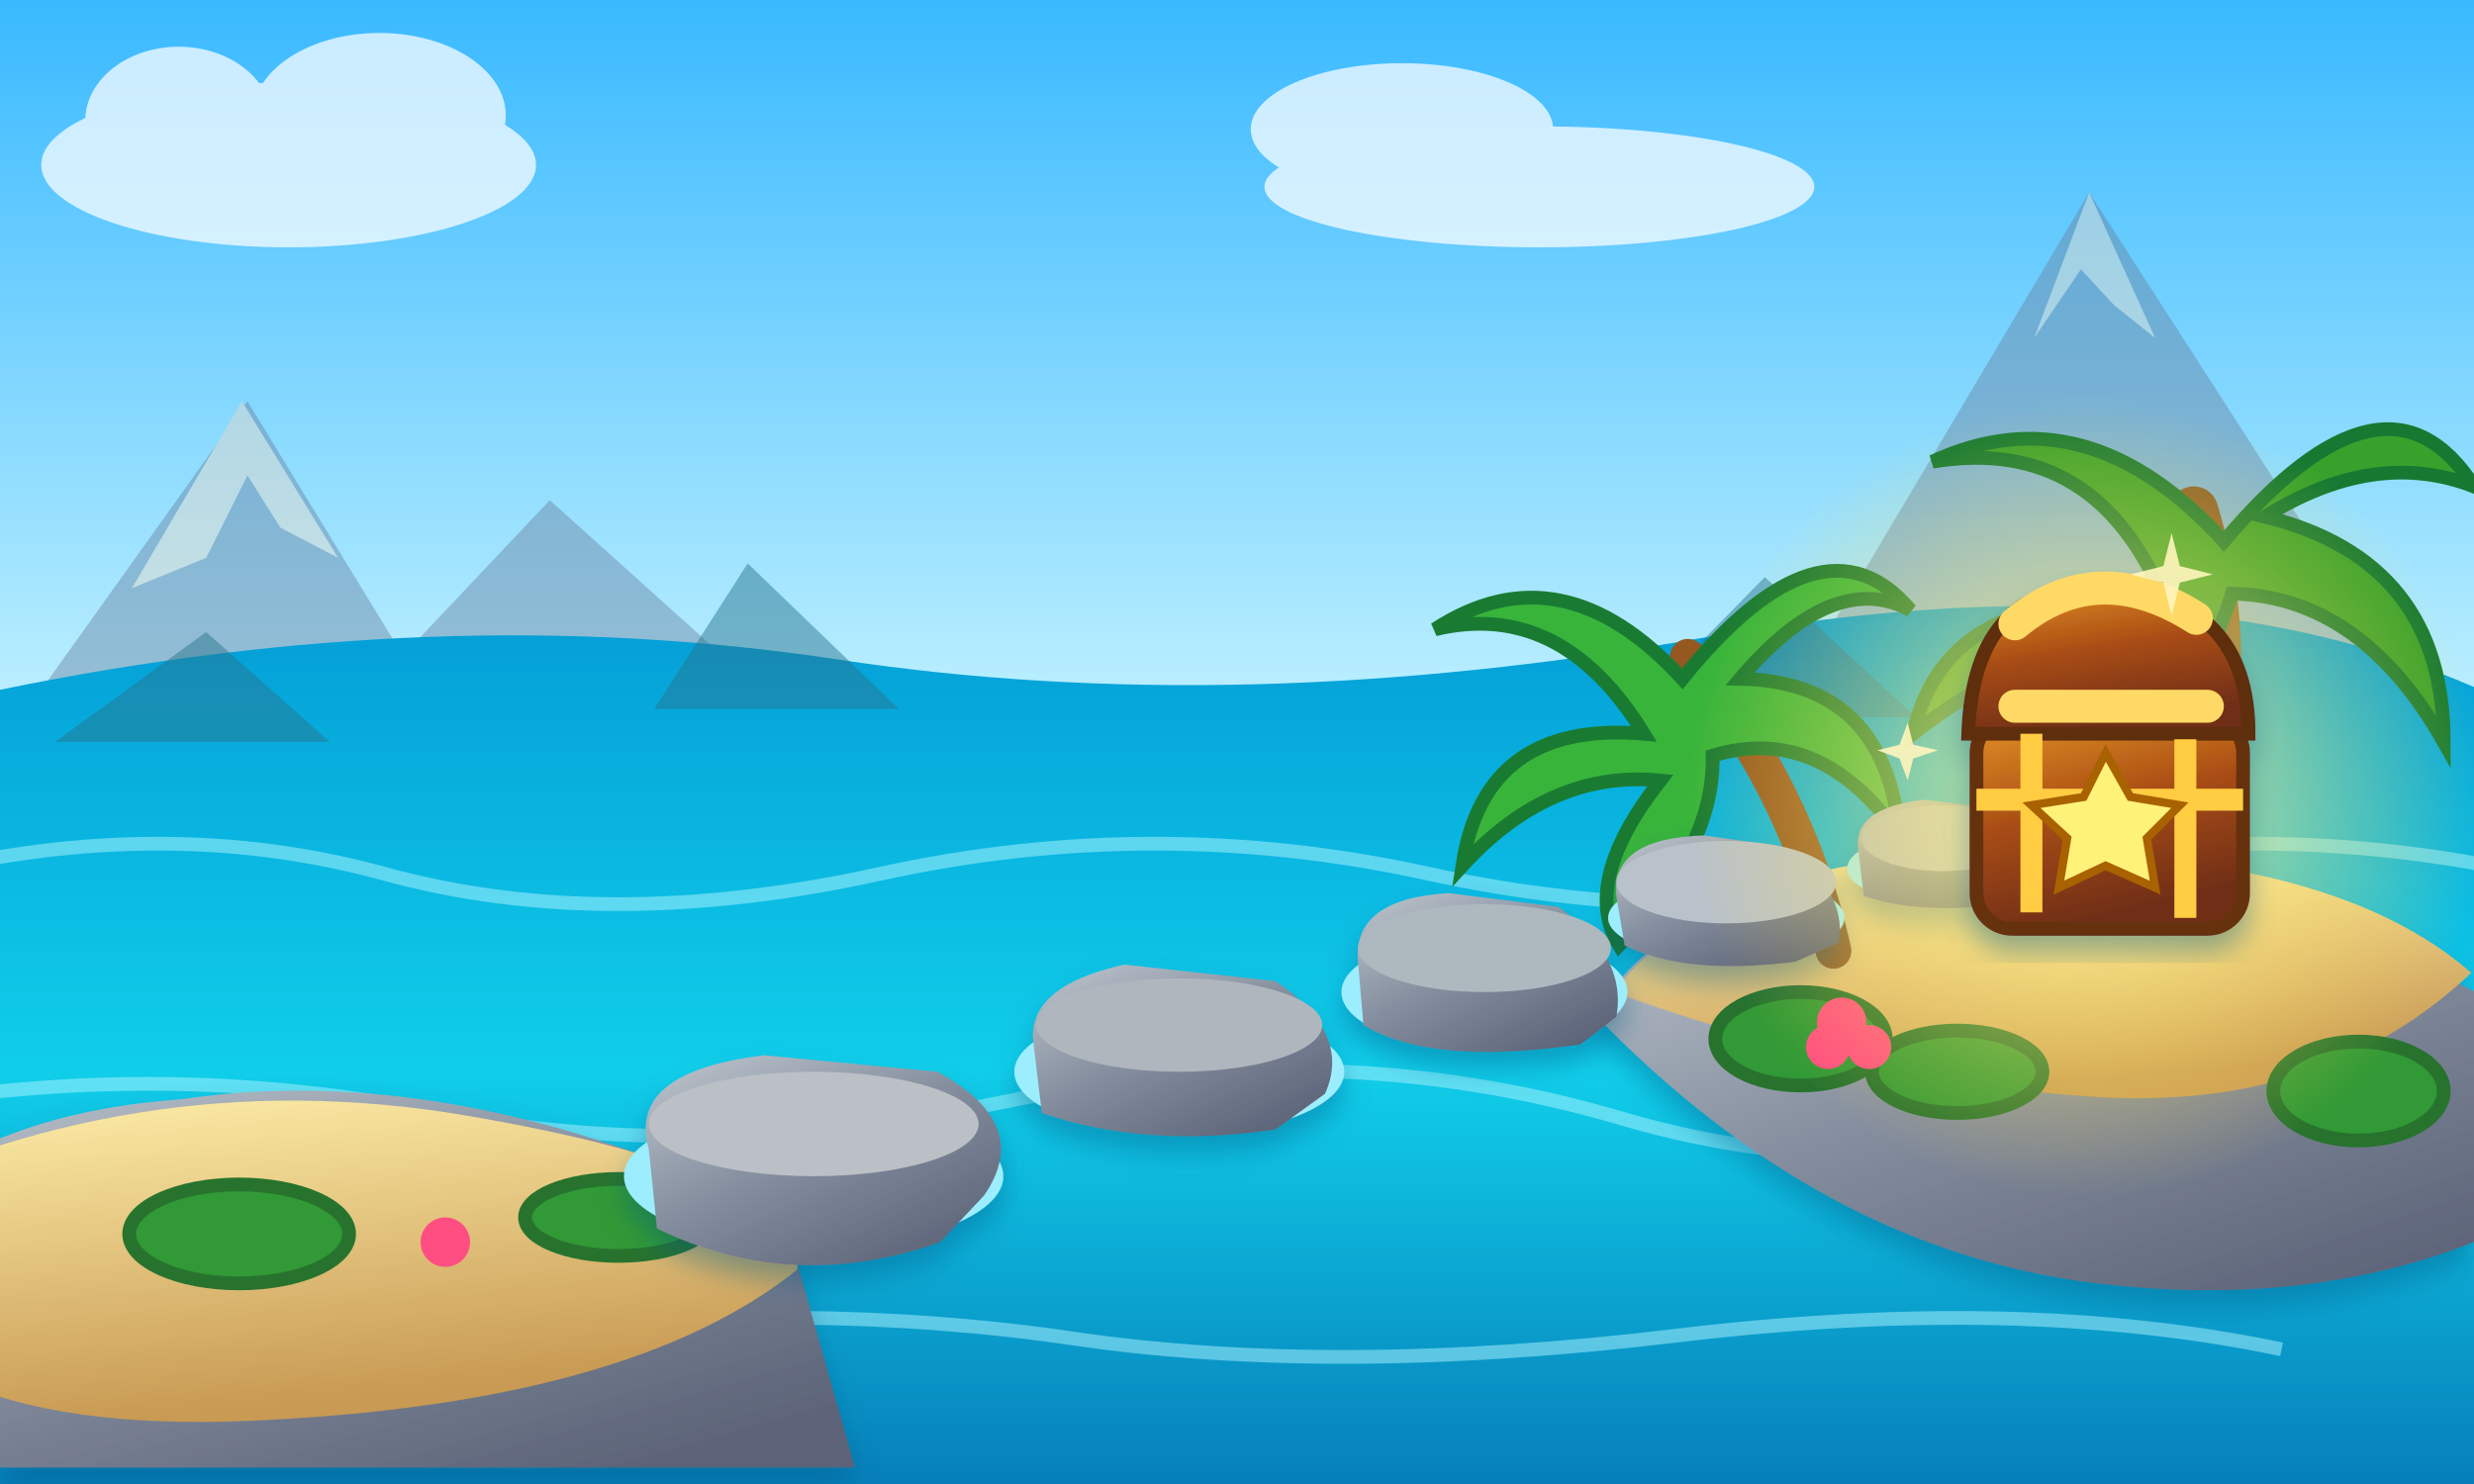
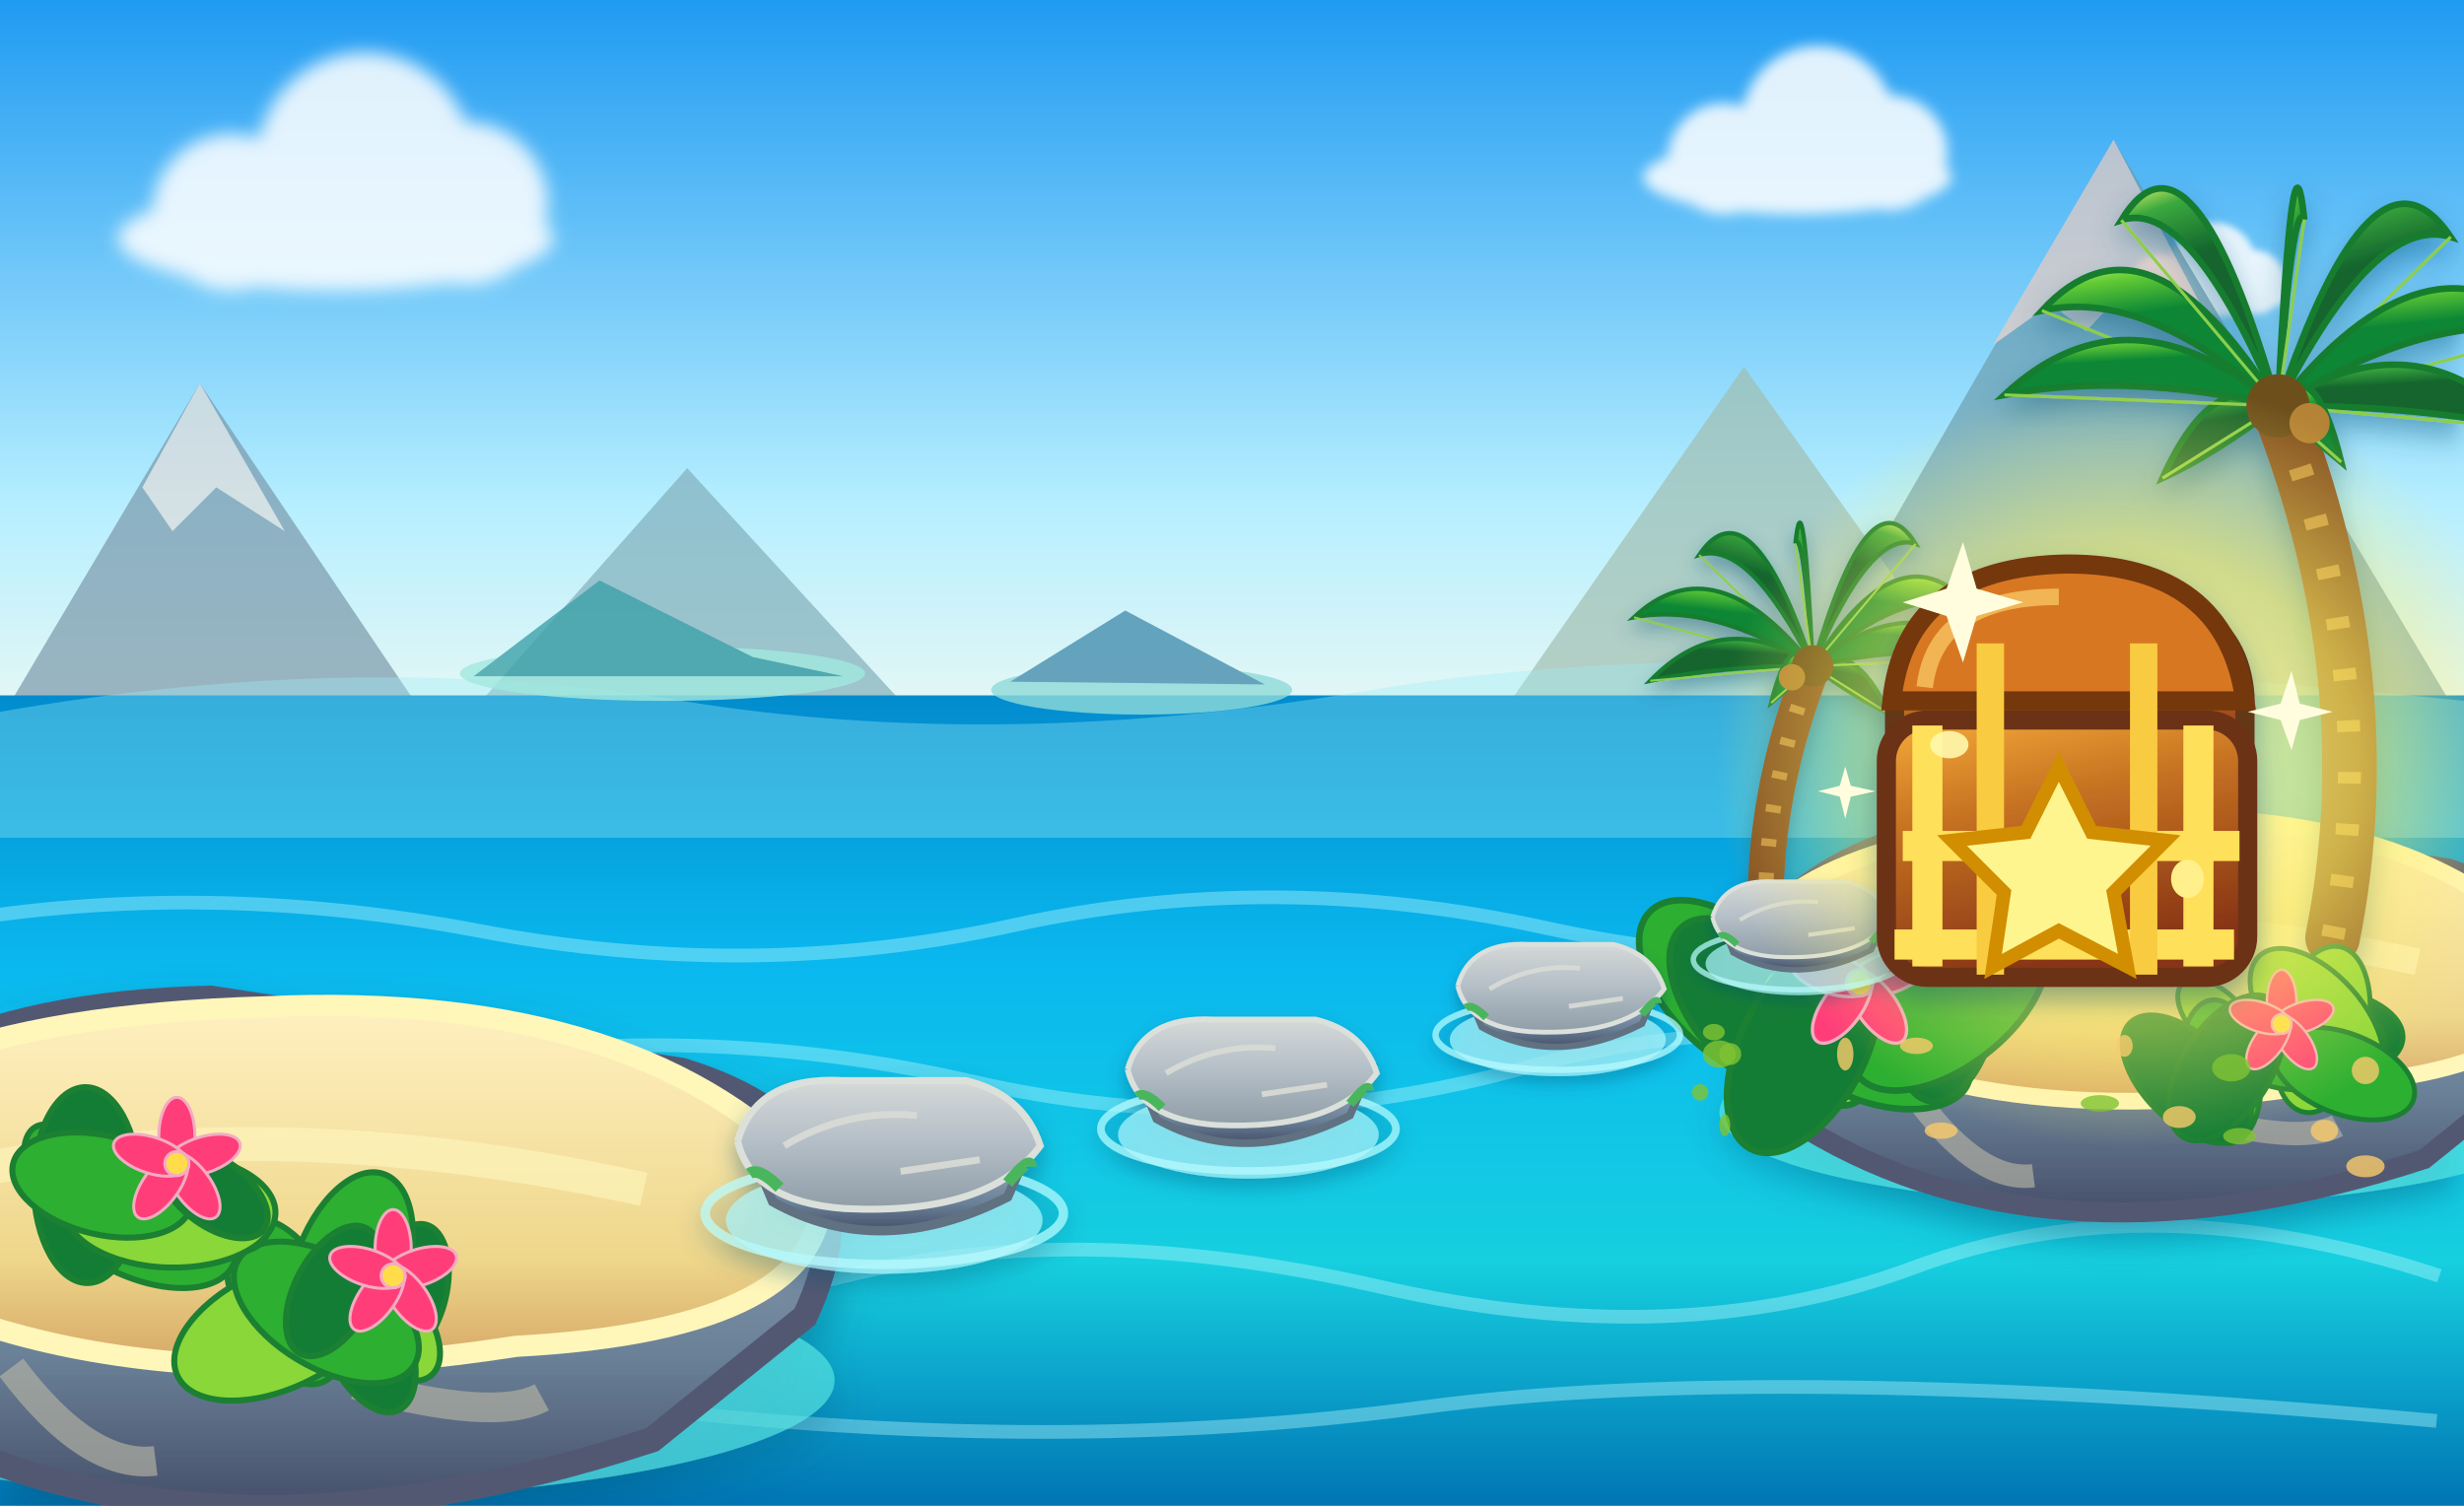
- <svg xmlns="http://www.w3.org/2000/svg" viewBox="0 0 900 540" preserveAspectRatio="xMidYMid slice">
+ <svg xmlns="http://www.w3.org/2000/svg" viewBox="0 0 900 550" preserveAspectRatio="xMidYMid slice">
  <defs>
-     <linearGradient id="sk" x2="0" y2="1">
-       <stop stop-color="#39b9ff" />
-       <stop offset="1" stop-color="#c8f4ff" />
-     </linearGradient>
-     <linearGradient id="sea" x2="0" y2="1">
-       <stop stop-color="#039dd6" />
-       <stop offset=".53" stop-color="#10ceea" />
-       <stop offset="1" stop-color="#067fb9" />
-     </linearGradient>
-     <linearGradient id="rock" x2=".8" y2="1">
-       <stop stop-color="#bfc7ce" />
-       <stop offset=".5" stop-color="#858f9f" />
-       <stop offset="1" stop-color="#5c6378" />
-     </linearGradient>
-     <linearGradient id="sand" x2=".3" y2="1">
-       <stop stop-color="#fff0ab" />
-       <stop offset="1" stop-color="#c89a53" />
+     <linearGradient id="sky" x2="0" y2="1">
+       <stop stop-color="#209bf2" />
+       <stop offset=".7" stop-color="#b7efff" />
+       <stop offset="1" stop-color="#e9f8f4" />
+     </linearGradient>
+     <linearGradient id="ocean" x2="0" y2="1">
+       <stop stop-color="#028cce" />
+       <stop offset=".34" stop-color="#0ab9ef" />
+       <stop offset=".7" stop-color="#16cfdf" />
+       <stop offset="1" stop-color="#0075b4" />
+     </linearGradient>
+     <linearGradient id="stone-side" x2="0" y2="1">
+       <stop stop-color="#adb8c5" />
+       <stop offset=".7" stop-color="#6a8198" />
+       <stop offset="1" stop-color="#464f69" />
+     </linearGradient>
+     <linearGradient id="stone-top" x2="0" y2="1">
+       <stop stop-color="#d5d9d8" />
+       <stop offset=".45" stop-color="#b6c0c8" />
+       <stop offset="1" stop-color="#8f9da7" />
+     </linearGradient>
+     <linearGradient id="beach" x2="0" y2="1">
+       <stop stop-color="#fff0c1" />
+       <stop offset=".7" stop-color="#eed78b" />
+       <stop offset="1" stop-color="#d6a766" />
+     </linearGradient>
+     <linearGradient id="palm1" x2=".1" y2=".4">
+       <stop stop-color="#b7ed62" />
+       <stop offset=".35" stop-color="#62cb36" />
+       <stop offset="1" stop-color="#0b8634" />
+     </linearGradient>
+     <linearGradient id="palm2" x2=".1" y2=".4">
+       <stop stop-color="#e5f56e" />
+       <stop offset=".35" stop-color="#3ba93e" />
+       <stop offset="1" stop-color="#13652d" />
    </linearGradient>
    <linearGradient id="wood" x2=".3" y2="1">
-       <stop stop-color="#e59428" />
-       <stop offset=".5" stop-color="#a94d13" />
-       <stop offset="1" stop-color="#6f2e15" />
-     </linearGradient>
-     <radialGradient id="shine">
-       <stop stop-color="#fff9a5" stop-opacity=".92" />
-       <stop offset="1" stop-color="#ffdb47" stop-opacity="0" />
+       <stop stop-color="#f6ab39" />
+       <stop offset=".4" stop-color="#c67222" />
+       <stop offset="1" stop-color="#873415" />
+     </linearGradient>
+     <radialGradient id="glow">
+       <stop stop-color="#fffdbf" stop-opacity=".95" />
+       <stop offset=".55" stop-color="#fff264" stop-opacity=".6" />
+       <stop offset="1" stop-color="#ffec65" stop-opacity="0" />
    </radialGradient>
-     <filter id="shadow">
-       <feDropShadow dx="0" dy="6" stdDeviation="5" flood-color="#075c86" flood-opacity=".4" />
+     <filter id="shadow" x="-40%" y="-60%" width="180%" height="220%">
+       <feDropShadow dx="0" dy="5" stdDeviation="5" flood-color="#004c73" flood-opacity=".42" />
+     </filter>
+     <filter id="soft">
+       <feGaussianBlur stdDeviation="3" />
    </filter>
  </defs>
-   <rect width="900" height="280" fill="url(#sk)" />
-   <g fill="#fff" opacity=".72">
-     <ellipse cx="105" cy="60" rx="90" ry="30" />
-     <ellipse cx="65" cy="44" rx="34" ry="27" />
-     <ellipse cx="138" cy="42" rx="46" ry="30" />
-     <ellipse cx="560" cy="68" rx="100" ry="22" />
-     <ellipse cx="510" cy="47" rx="55" ry="24" />
-   </g>
-   <g opacity=".45">
-     <path d="M0 272l90-126 77 126zm115 0l85-90 100 90zm525 0l120-202 130 202z" fill="#6882a2" />
-     <path d="M48 214l40-68 35 57-21-11-12-19-15 30zm692-91l20-53 24 53-15-12-12-13z" fill="#e9d6c6" />
-   </g>
-   <path d="M0 251Q160 218 305 240T620 232T900 250V540H0Z" fill="url(#sea)" />
-   <g stroke="#aff5ff" opacity=".5" stroke-width="5" fill="none">
-     <path d="M-30 318q90-22 170 0t180 0t200 0t200 0t200 0" />
-     <path d="M-30 401q95-15 190 4t210-5t220 7t230-7" />
-     <path d="M-30 487q95 10 210-2t210 2t220-1t220 5" />
-   </g>
-   <g opacity=".48" fill="#28738b">
-     <path d="M20 270l55-40 45 40zM238 258l34-53 55 53zM592 261l50-51 55 51z" />
-   </g>
-   <g filter="url(#shadow)">
-     <path d="M-68 476q35-69 134-76 101-15 219 42l26 92H-68z" fill="url(#rock)" />
-     <path d="M-65 444q112-59 235-38t120 56q-61 49-199 55t-156-73" fill="url(#sand)" />
-     <path d="M580 369q36-58 142-53t184 48l32 69q-75 46-175 34t-183-98" fill="url(#rock)" />
-     <path d="M587 361q39-52 151-51t161 44q-54 51-139 45t-173-38" fill="url(#sand)" />
-   </g>
-   <g id="palms">
-     <path d="M787 325q32-70 11-139" fill="none" stroke="#885d29" stroke-width="18" stroke-linecap="round" />
-     <path d="M809 197q-50-55-106-29 60-10 85 52-80-8-92 47 44-35 91-32-36 32-30 67 39-37 55-86 47 1 77 54 0-66-65-82 40-25 76-11-32-50-91 20z" fill="#38a12c" stroke="#157932" stroke-width="5" />
-     <path d="M667 346q-13-59-53-107" fill="none" stroke="#945820" stroke-width="13" stroke-linecap="round" />
-     <path d="M612 247q-44-48-90-18 46-11 76 38-58-5-66 48 32-35 72-31-29 37-15 60 35-36 34-69 39-12 68 29-5-56-58-57 34-40 62-25-32-38-83 25z" fill="#38b43b" stroke="#197b32" stroke-width="5" />
-   </g>
-   <g fill="#319935" stroke="#27732e" stroke-width="5">
-     <ellipse cx="655" cy="378" rx="31" ry="17" />
-     <ellipse cx="712" cy="390" rx="31" ry="15" />
-     <ellipse cx="858" cy="397" rx="31" ry="18" />
-     <ellipse cx="87" cy="449" rx="40" ry="18" />
-     <ellipse cx="225" cy="443" rx="34" ry="14" />
-   </g>
-   <g fill="#ff4f82">
-     <circle cx="670" cy="372" r="9" />
-     <circle cx="665" cy="381" r="8" />
-     <circle cx="680" cy="381" r="8" />
-     <circle cx="162" cy="452" r="9" />
-   </g>
-   <g id="stones" filter="url(#shadow)">
-     <g transform="translate(296 428)">
-       <ellipse rx="69" ry="26" fill="#9ceefe" />
-       <path d="M-60-10Q-68-38-18-44L45-38Q80-19 62 7L46 24Q-8 43-57 19Z" fill="url(#rock)" />
-       <ellipse cy="-19" rx="60" ry="19" fill="#bac0c5" />
-     </g>
-     <g transform="translate(429 390)">
-       <ellipse rx="60" ry="23" fill="#9ceefe" />
-       <path d="M-53-10Q-56-31-20-39L35-33Q63-14 53 8L35 21Q-12 28-50 15Z" fill="url(#rock)" />
-       <ellipse cy="-17" rx="52" ry="17" fill="#afb6bd" />
-     </g>
-     <g transform="translate(540 361)">
-       <ellipse rx="52" ry="21" fill="#9ceefe" />
-       <path d="M-46-11Q-48-34-13-36L27-31Q52-13 48 9L35 19Q-19 27-44 12Z" fill="url(#rock)" />
-       <ellipse cy="-16" rx="46" ry="16" fill="#aeb8bf" />
-     </g>
-     <g transform="translate(628 334)">
-       <ellipse rx="43" ry="15" fill="#9ceefe" />
-       <path d="M-40-8Q-42-29-8-30L20-26Q44-11 41 9L25 16Q-15 21-37 10Z" fill="url(#rock)" />
-       <ellipse cy="-13" rx="40" ry="15" fill="#b9c2cb" />
-     </g>
-     <g transform="translate(707 316)">
-       <ellipse rx="35" ry="13" fill="#9ceefe" />
-       <path d="M-31-7Q-33-22-7-25L18-22Q34-11 30 9L22 13Q-9 17-29 10Z" fill="url(#rock)" />
-       <ellipse cy="-11" rx="30" ry="12" fill="#b6bcc2" />
-     </g>
-   </g>
-   <circle cx="759" cy="290" r="145" fill="url(#shine)" />
-   <g id="chest" filter="url(#shadow)">
-     <rect x="719" y="261" width="97" height="77" rx="13" fill="url(#wood)" stroke="#65320c" stroke-width="5" />
-     <path d="M716 267q2-57 52-53t50 53Z" fill="url(#wood)" stroke="#5f2d0b" stroke-width="5" />
-     <path d="M733 227q30-25 66-2M733 257h70" fill="none" stroke="#ffd966" stroke-width="12" stroke-linecap="round" />
-     <path d="M739 267v65M795 269v65M719 291h97" stroke="#ffcc43" stroke-width="8" fill="none" />
-     <path d="M766 274l9 16 18 3-12 12 3 18-18-8-17 8 3-18-13-12 19-3Z" fill="#fff278" stroke="#a96202" stroke-width="3" />
-   </g>
-   <g opacity=".9" fill="#fff5bc">
-     <path d="M790 194l3 12 12 3-12 3-3 12-3-12-12-3 12-3zM694 263l2 8 9 2-9 3-2 8-3-8-8-3 8-2z" />
-   </g>
+   <rect width="900" height="266" fill="url(#sky)" />
+   <g opacity=".85" transform="translate(112 69) scale(1.06)" fill="#fff" filter="url(#soft)">
+     <ellipse cx="10" cy="17" rx="75" ry="18" />
+     <circle cx="-26" cy="8" r="27" />
+     <circle cx="20" cy="-10" r="37" />
+     <circle cx="55" cy="5" r="28" />
+   </g>
+   <g opacity=".85" transform="translate(649 52) scale(0.75)" fill="#fff" filter="url(#soft)">
+     <ellipse cx="10" cy="17" rx="75" ry="18" />
+     <circle cx="-26" cy="8" r="27" />
+     <circle cx="20" cy="-10" r="37" />
+     <circle cx="55" cy="5" r="28" />
+   </g>
+   <g opacity=".85" transform="translate(800 101) scale(0.42)" fill="#fff" filter="url(#soft)">
+     <ellipse cx="10" cy="17" rx="75" ry="18" />
+     <circle cx="-26" cy="8" r="27" />
+     <circle cx="20" cy="-10" r="37" />
+     <circle cx="55" cy="5" r="28" />
+   </g>
+   <g opacity=".68">
+     <path d="M0 263L73 140L154 260Z" fill="#7896a9" />
+     <path d="M52 178l21-38 31 54-25-16-16 16z" fill="#e2dbd8" />
+     <path d="M167 266l84-95 88 96" fill="#80adb9" />
+     <path d="M649 264l123-213 128 214" fill="#6b9dad" />
+     <path d="M728 126l44-75 39 74-36-18-13 14-13-10Z" fill="#edccbf" />
+     <path d="M549 260l88-126 90 126" fill="#a0bdaf" />
+   </g>
+   <rect x="0" y="254" width="900" height="296" fill="url(#ocean)" />
+   <path d="M0 260Q132 237 249 256T501 252T900 256V306H0Z" fill="#9ceff5" opacity=".35" />
+   <g fill="none" stroke="#c0fcff" stroke-opacity=".38" stroke-width="5">
+     <path d="M-20 337q95-16 195 3t195-2t195 1t195-1t185 7" />
+     <path d="M-30 389q75 17 180 0t205 6t202-5t215 5" />
+     <path d="M-30 467q85-20 169 0t170-1t195 4t195-7t192 3" />
+     <path d="M-20 516q126-15 270 0t270-2t370 5" />
+   </g>
+   <g opacity=".8">
+     <ellipse cx="242" cy="246" rx="74" ry="10" fill="#a1e9df" />
+     <path d="M173 247l46-35 56 28 33 7" fill="#3da1a9" />
+     <ellipse cx="417" cy="252" rx="55" ry="9" fill="#8edbda" />
+     <path d="M369 249l42-26 51 27" fill="#478eaf" />
+   </g>
+   <g transform="translate(108 453) scale(1.55)" filter="url(#shadow)">
+     <ellipse cy="33" rx="127" ry="28" fill="#57e5e3" opacity=".65" />
+     <path d="M-124 -4Q-106-55-20-57L91-40Q140-25 120 18L84 47Q-26 83-101 38Z" fill="url(#stone-side)" stroke="#525872" stroke-width="6" />
+     <path d="M-125-8Q-110-52-7-55Q83-59 124-13Q126 21 52 25Q-64 43-125-8" fill="url(#beach)" stroke="#fff6ba" stroke-width="5" />
+     <path d="M-114-6Q-27-36 82-12" fill="none" stroke="#fff6be" stroke-width="8" opacity=".6" />
+     <path d="M-67 30q18 24 34 22M14 34q33 9 44 3" stroke="#b5b3a4" stroke-width="7" opacity=".65" fill="none" />
+   </g>
+   <g transform="translate(783 366) scale(1.22)" filter="url(#shadow)">
+     <ellipse cy="33" rx="127" ry="28" fill="#57e5e3" opacity=".65" />
+     <path d="M-124 -4Q-106-55-20-57L91-40Q140-25 120 18L84 47Q-26 83-101 38Z" fill="url(#stone-side)" stroke="#525872" stroke-width="6" />
+     <path d="M-125-8Q-110-52-7-55Q83-59 124-13Q126 21 52 25Q-64 43-125-8" fill="url(#beach)" stroke="#fff6ba" stroke-width="5" />
+     <path d="M-114-6Q-27-36 82-12" fill="none" stroke="#fff6be" stroke-width="8" opacity=".6" />
+     <path d="M-67 30q18 24 34 22M14 34q33 9 44 3" stroke="#b5b3a4" stroke-width="7" opacity=".65" fill="none" />
+   </g>
+   <g transform="translate(852 332) scale(1.05 1.05)" filter="url(#shadow)">
+     <path d="M0 10Q18 -80 -19 -175" stroke="#855121" stroke-width="19" fill="none" stroke-linecap="round" />
+     <path d="M0 10Q18 -80 -19 -175" stroke="#dfab50" stroke-width="8" fill="none" opacity=".7" stroke-dasharray="4 14" />
+     <g transform="translate(-19 -175)">
+       <path d="M0 0Q-45.157 -73.129 -82.104 -33.129Q-45.978 -41.129 0 0" fill="url(#palm1)" stroke="#167d2f" stroke-width="2.3" />
+       <path d="M0 0L-82.104 -33.129" stroke="#8cce4b" stroke-width="1.1" fill="none" />
+       <path d="M0 0Q-29.969 -104.596 -54.49 -64.596Q-30.514 -72.596 0 0" fill="url(#palm2)" stroke="#167d2f" stroke-width="2.3" />
+       <path d="M0 0L-54.49 -64.596" stroke="#8cce4b" stroke-width="1.1" fill="none" />
+       <path d="M0 0Q5.033 -104.836 9.151 -64.836Q5.125 -72.836 0 0" fill="url(#palm1)" stroke="#167d2f" stroke-width="2.3" />
+       <path d="M0 0L9.151 -64.836" stroke="#8cce4b" stroke-width="1.1" fill="none" />
+       <path d="M0 0Q33.057 -98.77 60.104 -58.77Q33.658 -66.77 0 0" fill="url(#palm2)" stroke="#167d2f" stroke-width="2.3" />
+       <path d="M0 0L60.104 -58.77" stroke="#8cce4b" stroke-width="1.1" fill="none" />
+       <path d="M0 0Q52.051 -65.748 94.638 -25.748Q52.998 -33.748 0 0" fill="url(#palm1)" stroke="#167d2f" stroke-width="2.3" />
+       <path d="M0 0L94.638 -25.748" stroke="#8cce4b" stroke-width="1.1" fill="none" />
+       <path d="M0 0Q47.306 -32.174 86.011 7.826Q48.166 -0.174 0 0" fill="url(#palm2)" stroke="#167d2f" stroke-width="2.3" />
+       <path d="M0 0L86.011 7.826" stroke="#8cce4b" stroke-width="1.1" fill="none" />
+       <path d="M0 0Q12.1 -20.465 22 19.535Q12.32 11.535 0 0" fill="url(#palm1)" stroke="#167d2f" stroke-width="2.3" />
+       <path d="M0 0L22 19.535" stroke="#8cce4b" stroke-width="1.1" fill="none" />
+       <path d="M0 0Q-22.082 -14.872 -40.149 25.128Q-22.483 17.128 0 0" fill="url(#palm2)" stroke="#167d2f" stroke-width="2.3" />
+       <path d="M0 0L-40.149 25.128" stroke="#8cce4b" stroke-width="1.1" fill="none" />
+       <path d="M0 0Q-52.339 -43.827 -95.162 -3.827Q-53.291 -11.827 0 0" fill="url(#palm1)" stroke="#167d2f" stroke-width="2.3" />
+       <path d="M0 0L-95.162 -3.827" stroke="#8cce4b" stroke-width="1.1" fill="none" />
+       <circle r="11" fill="#6d501d" />
+       <circle cx="11" cy="6" r="7" fill="#b48335" />
+     </g>
+   </g>
+   <g transform="translate(649 364) scale(-0.69 0.69)" filter="url(#shadow)">
+     <path d="M0 10Q18 -80 -19 -175" stroke="#855121" stroke-width="19" fill="none" stroke-linecap="round" />
+     <path d="M0 10Q18 -80 -19 -175" stroke="#dfab50" stroke-width="8" fill="none" opacity=".7" stroke-dasharray="4 14" />
+     <g transform="translate(-19 -175)">
+       <path d="M0 0Q-45.157 -73.129 -82.104 -33.129Q-45.978 -41.129 0 0" fill="url(#palm1)" stroke="#167d2f" stroke-width="2.3" />
+       <path d="M0 0L-82.104 -33.129" stroke="#8cce4b" stroke-width="1.1" fill="none" />
+       <path d="M0 0Q-29.969 -104.596 -54.49 -64.596Q-30.514 -72.596 0 0" fill="url(#palm2)" stroke="#167d2f" stroke-width="2.3" />
+       <path d="M0 0L-54.49 -64.596" stroke="#8cce4b" stroke-width="1.1" fill="none" />
+       <path d="M0 0Q5.033 -104.836 9.151 -64.836Q5.125 -72.836 0 0" fill="url(#palm1)" stroke="#167d2f" stroke-width="2.3" />
+       <path d="M0 0L9.151 -64.836" stroke="#8cce4b" stroke-width="1.1" fill="none" />
+       <path d="M0 0Q33.057 -98.77 60.104 -58.77Q33.658 -66.77 0 0" fill="url(#palm2)" stroke="#167d2f" stroke-width="2.3" />
+       <path d="M0 0L60.104 -58.77" stroke="#8cce4b" stroke-width="1.1" fill="none" />
+       <path d="M0 0Q52.051 -65.748 94.638 -25.748Q52.998 -33.748 0 0" fill="url(#palm1)" stroke="#167d2f" stroke-width="2.3" />
+       <path d="M0 0L94.638 -25.748" stroke="#8cce4b" stroke-width="1.1" fill="none" />
+       <path d="M0 0Q47.306 -32.174 86.011 7.826Q48.166 -0.174 0 0" fill="url(#palm2)" stroke="#167d2f" stroke-width="2.3" />
+       <path d="M0 0L86.011 7.826" stroke="#8cce4b" stroke-width="1.1" fill="none" />
+       <path d="M0 0Q12.1 -20.465 22 19.535Q12.32 11.535 0 0" fill="url(#palm1)" stroke="#167d2f" stroke-width="2.3" />
+       <path d="M0 0L22 19.535" stroke="#8cce4b" stroke-width="1.1" fill="none" />
+       <path d="M0 0Q-22.082 -14.872 -40.149 25.128Q-22.483 17.128 0 0" fill="url(#palm2)" stroke="#167d2f" stroke-width="2.3" />
+       <path d="M0 0L-40.149 25.128" stroke="#8cce4b" stroke-width="1.1" fill="none" />
+       <path d="M0 0Q-52.339 -43.827 -95.162 -3.827Q-53.291 -11.827 0 0" fill="url(#palm1)" stroke="#167d2f" stroke-width="2.3" />
+       <path d="M0 0L-95.162 -3.827" stroke="#8cce4b" stroke-width="1.1" fill="none" />
+       <circle r="11" fill="#6d501d" />
+       <circle cx="11" cy="6" r="7" fill="#b48335" />
+     </g>
+   </g>
+   <g transform="translate(672 371) scale(1.2)">
+     <ellipse cx="29.617" cy="-9.88" rx="28.593" ry="15.44" transform="rotate(359.6145 29.61674 -9.879818)" fill="#89d738" stroke="#1b8032" stroke-width="2" />
+     <ellipse cx="-32.662" cy="-7.332" rx="34.996" ry="18.898" transform="rotate(223.9304 -32.66174 -7.331774)" fill="#2daf31" stroke="#1b8032" stroke-width="2" />
+     <ellipse cx="-26.856" cy="-2.328" rx="32.507" ry="17.554" transform="rotate(49.66712 -26.85611 -2.328186)" fill="#147d35" stroke="#1b8032" stroke-width="2" />
+     <ellipse cx="-7.815" cy="6.191" rx="23.844" ry="12.876" transform="rotate(236.7335 -7.814807 6.191174)" fill="#89d738" stroke="#1b8032" stroke-width="2" />
+     <ellipse cx="12.753" cy="12.272" rx="27.585" ry="14.896" transform="rotate(195.8804 12.75283 12.27179)" fill="#2daf31" stroke="#1b8032" stroke-width="2" />
+     <ellipse cx="32.739" cy="-0.271" rx="26.809" ry="14.477" transform="rotate(102.2282 32.73946 -0.2706519)" fill="#147d35" stroke="#1b8032" stroke-width="2" />
+     <ellipse cx="31.877" cy="2.143" rx="19.732" ry="10.655" transform="rotate(338.6777 31.87716 2.142764)" fill="#89d738" stroke="#1b8032" stroke-width="2" />
+     <ellipse cx="33.015" cy="-3.242" rx="34.893" ry="18.842" transform="rotate(322.3284 33.01479 -3.241748)" fill="#2daf31" stroke="#1b8032" stroke-width="2" />
+     <ellipse cx="-11.049" cy="9.258" rx="35.162" ry="18.987" transform="rotate(297.0298 -11.04895 9.257719)" fill="#147d35" stroke="#1b8032" stroke-width="2" />
+     <g transform="translate(6 -10)" fill="#ff3e79" stroke="#f3acc2" stroke-width="1">
+       <ellipse cx="0" cy="-9" rx="6" ry="13" transform="rotate(0)" />
+       <ellipse cx="0" cy="-9" rx="6" ry="13" transform="rotate(72)" />
+       <ellipse cx="0" cy="-9" rx="6" ry="13" transform="rotate(144)" />
+       <ellipse cx="0" cy="-9" rx="6" ry="13" transform="rotate(216)" />
+       <ellipse cx="0" cy="-9" rx="6" ry="13" transform="rotate(288)" />
+       <circle r="4" fill="#ffdc48" />
+     </g>
+   </g>
+   <g transform="translate(828 383) scale(0.9)">
+     <ellipse cx="-20.411" cy="-12.405" rx="19.65" ry="10.611" transform="rotate(45.19062 -20.41109 -12.40549)" fill="#89d738" stroke="#1b8032" stroke-width="2" />
+     <ellipse cx="-18.573" cy="9.35" rx="29.293" ry="15.818" transform="rotate(81.97041 -18.5732 9.349692)" fill="#2daf31" stroke="#1b8032" stroke-width="2" />
+     <ellipse cx="22.652" cy="-6.688" rx="32.667" ry="17.64" transform="rotate(184.9796 22.65244 -6.688094)" fill="#147d35" stroke="#1b8032" stroke-width="2" />
+     <ellipse cx="22.355" cy="-7.766" rx="34.334" ry="18.54" transform="rotate(282.6118 22.35488 -7.765937)" fill="#89d738" stroke="#1b8032" stroke-width="2" />
+     <ellipse cx="17.62" cy="-0.03" rx="30.75" ry="16.605" transform="rotate(174.1341 17.62016 -0.03014471)" fill="#2daf31" stroke="#1b8032" stroke-width="2" />
+     <ellipse cx="-32.473" cy="12.443" rx="32.556" ry="17.58" transform="rotate(44.66049 -32.47343 12.44331)" fill="#147d35" stroke="#1b8032" stroke-width="2" />
+     <ellipse cx="20.305" cy="-11.846" rx="34.779" ry="18.781" transform="rotate(228.1324 20.30485 -11.84554)" fill="#89d738" stroke="#1b8032" stroke-width="2" />
+     <ellipse cx="31.179" cy="10.174" rx="30.249" ry="16.334" transform="rotate(201.433 31.17903 10.17428)" fill="#2daf31" stroke="#1b8032" stroke-width="2" />
+     <ellipse cx="-16.346" cy="7.832" rx="33.272" ry="17.967" transform="rotate(122.7581 -16.34636 7.83201)" fill="#147d35" stroke="#1b8032" stroke-width="2" />
+     <g transform="translate(6 -10)" fill="#ff3e79" stroke="#f3acc2" stroke-width="1">
+       <ellipse cx="0" cy="-9" rx="6" ry="13" transform="rotate(0)" />
+       <ellipse cx="0" cy="-9" rx="6" ry="13" transform="rotate(72)" />
+       <ellipse cx="0" cy="-9" rx="6" ry="13" transform="rotate(144)" />
+       <ellipse cx="0" cy="-9" rx="6" ry="13" transform="rotate(216)" />
+       <ellipse cx="0" cy="-9" rx="6" ry="13" transform="rotate(288)" />
+       <circle r="4" fill="#ffdc48" />
+     </g>
+   </g>
+   <g transform="translate(137 477) scale(1.1)">
+     <ellipse cx="-7.737" cy="2.548" rx="28.369" ry="15.319" transform="rotate(37.37113 -7.737188 2.547961)" fill="#89d738" stroke="#1b8032" stroke-width="2" />
+     <ellipse cx="-29.953" cy="-1.485" rx="29.615" ry="15.992" transform="rotate(243.8652 -29.95316 -1.485005)" fill="#2daf31" stroke="#1b8032" stroke-width="2" />
+     <ellipse cx="11.272" cy="-4.818" rx="22.876" ry="12.353" transform="rotate(284.058 11.27203 -4.818274)" fill="#147d35" stroke="#1b8032" stroke-width="2" />
+     <ellipse cx="3.159" cy="4.741" rx="23.999" ry="12.959" transform="rotate(229.6446 3.159234 4.740625)" fill="#89d738" stroke="#1b8032" stroke-width="2" />
+     <ellipse cx="-8.363" cy="-10.926" rx="34.748" ry="18.764" transform="rotate(108.7333 -8.36313 -10.92588)" fill="#2daf31" stroke="#1b8032" stroke-width="2" />
+     <ellipse cx="-2.616" cy="11.862" rx="25.027" ry="13.515" transform="rotate(245.389 -2.616065 11.86185)" fill="#147d35" stroke="#1b8032" stroke-width="2" />
+     <ellipse cx="-32.321" cy="7.802" rx="36.697" ry="19.816" transform="rotate(335.3092 -32.3213 7.802124)" fill="#89d738" stroke="#1b8032" stroke-width="2" />
+     <ellipse cx="-16.181" cy="2.151" rx="34.023" ry="18.372" transform="rotate(210.7587 -16.18129 2.150855)" fill="#2daf31" stroke="#1b8032" stroke-width="2" />
+     <ellipse cx="-13.872" cy="-4.969" rx="23.561" ry="12.723" transform="rotate(297.8859 -13.87235 -4.969097)" fill="#147d35" stroke="#1b8032" stroke-width="2" />
+     <g transform="translate(6 -10)" fill="#ff3e79" stroke="#f3acc2" stroke-width="1">
+       <ellipse cx="0" cy="-9" rx="6" ry="13" transform="rotate(0)" />
+       <ellipse cx="0" cy="-9" rx="6" ry="13" transform="rotate(72)" />
+       <ellipse cx="0" cy="-9" rx="6" ry="13" transform="rotate(144)" />
+       <ellipse cx="0" cy="-9" rx="6" ry="13" transform="rotate(216)" />
+       <ellipse cx="0" cy="-9" rx="6" ry="13" transform="rotate(288)" />
+       <circle r="4" fill="#ffdc48" />
+     </g>
+   </g>
+   <g transform="translate(58 436) scale(1.1)">
+     <ellipse cx="-24.185" cy="6.215" rx="21.018" ry="11.349" transform="rotate(219.5476 -24.1852 6.215113)" fill="#89d738" stroke="#1b8032" stroke-width="2" />
+     <ellipse cx="-7.797" cy="7.336" rx="36.39" ry="19.651" transform="rotate(206.7669 -7.79735 7.33609)" fill="#2daf31" stroke="#1b8032" stroke-width="2" />
+     <ellipse cx="-14.912" cy="-0.274" rx="25.429" ry="13.732" transform="rotate(351.9482 -14.91174 -0.2741374)" fill="#147d35" stroke="#1b8032" stroke-width="2" />
+     <ellipse cx="12.254" cy="2.339" rx="26.219" ry="14.158" transform="rotate(26.97536 12.25407 2.338545)" fill="#89d738" stroke="#1b8032" stroke-width="2" />
+     <ellipse cx="-30.606" cy="-4.541" rx="20.428" ry="11.031" transform="rotate(239.3178 -30.60623 -4.540854)" fill="#2daf31" stroke="#1b8032" stroke-width="2" />
+     <ellipse cx="-24.031" cy="-2.848" rx="32.521" ry="17.562" transform="rotate(269.269 -24.03124 -2.84838)" fill="#147d35" stroke="#1b8032" stroke-width="2" />
+     <ellipse cx="3.761" cy="5.649" rx="34.987" ry="18.893" transform="rotate(181.4436 3.760989 5.649317)" fill="#89d738" stroke="#1b8032" stroke-width="2" />
+     <ellipse cx="-18.862" cy="-2.859" rx="30.362" ry="16.396" transform="rotate(13.65622 -18.86237 -2.859075)" fill="#2daf31" stroke="#1b8032" stroke-width="2" />
+     <ellipse cx="18.293" cy="-0.345" rx="20.625" ry="11.138" transform="rotate(216.309 18.29335 -0.3449422)" fill="#147d35" stroke="#1b8032" stroke-width="2" />
+     <g transform="translate(6 -10)" fill="#ff3e79" stroke="#f3acc2" stroke-width="1">
+       <ellipse cx="0" cy="-9" rx="6" ry="13" transform="rotate(0)" />
+       <ellipse cx="0" cy="-9" rx="6" ry="13" transform="rotate(72)" />
+       <ellipse cx="0" cy="-9" rx="6" ry="13" transform="rotate(144)" />
+       <ellipse cx="0" cy="-9" rx="6" ry="13" transform="rotate(216)" />
+       <ellipse cx="0" cy="-9" rx="6" ry="13" transform="rotate(288)" />
+       <circle r="4" fill="#ffdc48" />
+     </g>
+   </g>
+   <g transform="translate(323 427) scale(0.85)" filter="url(#shadow)">
+     <ellipse cy="22" rx="68" ry="23" fill="#a8f4fc" opacity=".7" />
+     <ellipse cy="19" rx="77" ry="22" fill="none" stroke="#b5fbff" stroke-width="4" opacity=".72" />
+     <path d="M-58 -10L-48 14Q-2 40 53 12L64-13Z" fill="url(#stone-side)" stroke="#617181" stroke-width="4" />
+     <path d="M-63-12Q-55-40-18-38L35-38Q60-32 67-10Q45 20-17 17Q-57 14-63-12" fill="url(#stone-top)" stroke="#dbe0db" stroke-width="3" />
+     <path d="M-43 -10Q-16-26 14-23M7 1L41 -4" fill="none" stroke="#d9dcd5" stroke-width="3" opacity=".9" />
+     <path d="M-45 8q-9-9-13-6M53 6q10-12 10-7" fill="none" stroke="#4ab65d" stroke-width="5" />
+   </g>
+   <g transform="translate(456 399) scale(0.7)" filter="url(#shadow)">
+     <ellipse cy="22" rx="68" ry="23" fill="#a8f4fc" opacity=".7" />
+     <ellipse cy="19" rx="77" ry="22" fill="none" stroke="#b5fbff" stroke-width="4" opacity=".72" />
+     <path d="M-58 -10L-48 14Q-2 40 53 12L64-13Z" fill="url(#stone-side)" stroke="#617181" stroke-width="4" />
+     <path d="M-63-12Q-55-40-18-38L35-38Q60-32 67-10Q45 20-17 17Q-57 14-63-12" fill="url(#stone-top)" stroke="#dbe0db" stroke-width="3" />
+     <path d="M-43 -10Q-16-26 14-23M7 1L41 -4" fill="none" stroke="#d9dcd5" stroke-width="3" opacity=".9" />
+     <path d="M-45 8q-9-9-13-6M53 6q10-12 10-7" fill="none" stroke="#4ab65d" stroke-width="5" />
+   </g>
+   <g transform="translate(569 367) scale(0.58)" filter="url(#shadow)">
+     <ellipse cy="22" rx="68" ry="23" fill="#a8f4fc" opacity=".7" />
+     <ellipse cy="19" rx="77" ry="22" fill="none" stroke="#b5fbff" stroke-width="4" opacity=".72" />
+     <path d="M-58 -10L-48 14Q-2 40 53 12L64-13Z" fill="url(#stone-side)" stroke="#617181" stroke-width="4" />
+     <path d="M-63-12Q-55-40-18-38L35-38Q60-32 67-10Q45 20-17 17Q-57 14-63-12" fill="url(#stone-top)" stroke="#dbe0db" stroke-width="3" />
+     <path d="M-43 -10Q-16-26 14-23M7 1L41 -4" fill="none" stroke="#d9dcd5" stroke-width="3" opacity=".9" />
+     <path d="M-45 8q-9-9-13-6M53 6q10-12 10-7" fill="none" stroke="#4ab65d" stroke-width="5" />
+   </g>
+   <g transform="translate(657 341) scale(0.5)" filter="url(#shadow)">
+     <ellipse cy="22" rx="68" ry="23" fill="#a8f4fc" opacity=".7" />
+     <ellipse cy="19" rx="77" ry="22" fill="none" stroke="#b5fbff" stroke-width="4" opacity=".72" />
+     <path d="M-58 -10L-48 14Q-2 40 53 12L64-13Z" fill="url(#stone-side)" stroke="#617181" stroke-width="4" />
+     <path d="M-63-12Q-55-40-18-38L35-38Q60-32 67-10Q45 20-17 17Q-57 14-63-12" fill="url(#stone-top)" stroke="#dbe0db" stroke-width="3" />
+     <path d="M-43 -10Q-16-26 14-23M7 1L41 -4" fill="none" stroke="#d9dcd5" stroke-width="3" opacity=".9" />
+     <path d="M-45 8q-9-9-13-6M53 6q10-12 10-7" fill="none" stroke="#4ab65d" stroke-width="5" />
+   </g>
+   <g transform="translate(716 329) scale(0.37)" filter="url(#shadow)">
+     <ellipse cy="22" rx="68" ry="23" fill="#a8f4fc" opacity=".7" />
+     <ellipse cy="19" rx="77" ry="22" fill="none" stroke="#b5fbff" stroke-width="4" opacity=".72" />
+     <path d="M-58 -10L-48 14Q-2 40 53 12L64-13Z" fill="url(#stone-side)" stroke="#617181" stroke-width="4" />
+     <path d="M-63-12Q-55-40-18-38L35-38Q60-32 67-10Q45 20-17 17Q-57 14-63-12" fill="url(#stone-top)" stroke="#dbe0db" stroke-width="3" />
+     <path d="M-43 -10Q-16-26 14-23M7 1L41 -4" fill="none" stroke="#d9dcd5" stroke-width="3" opacity=".9" />
+     <path d="M-45 8q-9-9-13-6M53 6q10-12 10-7" fill="none" stroke="#4ab65d" stroke-width="5" />
+   </g>
+   <ellipse cx="778" cy="279" rx="151" ry="140" fill="url(#glow)" />
+   <g transform="translate(755 290)" filter="url(#shadow)">
+     <path d="M-63 6L-63-37Q-60-78 1-76Q62-77 65-36L65 14Z" fill="url(#wood)" stroke="#633718" stroke-width="7" />
+     <path d="M-64-34Q-59-83 0-84Q58-84 65-34Z" fill="#d87721" stroke="#74380d" stroke-width="7" />
+     <path d="M-52-39Q-48-72-3-72" fill="none" stroke="#f8c764" stroke-width="6" opacity=".77" />
+     <rect x="-66" y="-27" width="132" height="94" rx="15" fill="url(#wood)" stroke="#6c3016" stroke-width="7" />
+     <path d="M-51-25v88M48-25v88M-60 19h123M-63 55h124" stroke="#ffe05a" stroke-width="11" fill="none" />
+     <path d="M-28 -55v121M28 -55v121" stroke="#f9cb3f" stroke-width="10" />
+     <path d="M-3 -10l12 24 27 3-19 19 5 27-25-13-24 13 4-27-19-19 27-3Z" fill="#fff58f" stroke="#d18e05" stroke-width="5" />
+     <ellipse cx="-43" cy="-18" rx="7" ry="5" fill="#fff8ac" opacity=".9" />
+     <ellipse cx="44" cy="31" rx="6" ry="7" fill="#fff08c" />
+   </g>
+   <g fill="#fffddd">
+     <path d="M717 198l5 17 17 5-17 5-5 17-6-17-16-5 16-5zM837 245l3 12 12 3-12 3-3 11-4-11-12-3 12-3zM674 280l2 7 9 2-9 2-2 8-2-8-8-2 8-2z" />
+   </g>
+   <ellipse cx="674" cy="385" rx="3" ry="6" fill="#f9ca6b" opacity=".8" />
+   <ellipse cx="628" cy="385" rx="6" ry="5" fill="#80c333" opacity=".8" />
+   <ellipse cx="776" cy="382" rx="3" ry="4" fill="#f9ca6b" opacity=".8" />
+   <ellipse cx="621" cy="399" rx="3" ry="3" fill="#80c333" opacity=".8" />
+   <ellipse cx="849" cy="413" rx="5" ry="4" fill="#f9ca6b" opacity=".8" />
+   <ellipse cx="630" cy="411" rx="2" ry="4" fill="#80c333" opacity=".8" />
+   <ellipse cx="864" cy="426" rx="7" ry="4" fill="#f9ca6b" opacity=".8" />
+   <ellipse cx="815" cy="390" rx="7" ry="5" fill="#80c333" opacity=".8" />
+   <ellipse cx="864" cy="391" rx="5" ry="5" fill="#f9ca6b" opacity=".8" />
+   <ellipse cx="818" cy="415" rx="6" ry="3" fill="#80c333" opacity=".8" />
+   <ellipse cx="796" cy="408" rx="6" ry="4" fill="#f9ca6b" opacity=".8" />
+   <ellipse cx="632" cy="385" rx="4" ry="4" fill="#80c333" opacity=".8" />
+   <ellipse cx="700" cy="382" rx="6" ry="3" fill="#f9ca6b" opacity=".8" />
+   <ellipse cx="767" cy="403" rx="7" ry="3" fill="#80c333" opacity=".8" />
+   <ellipse cx="709" cy="413" rx="6" ry="3" fill="#f9ca6b" opacity=".8" />
+   <ellipse cx="626" cy="377" rx="4" ry="3" fill="#80c333" opacity=".8" />
</svg>
